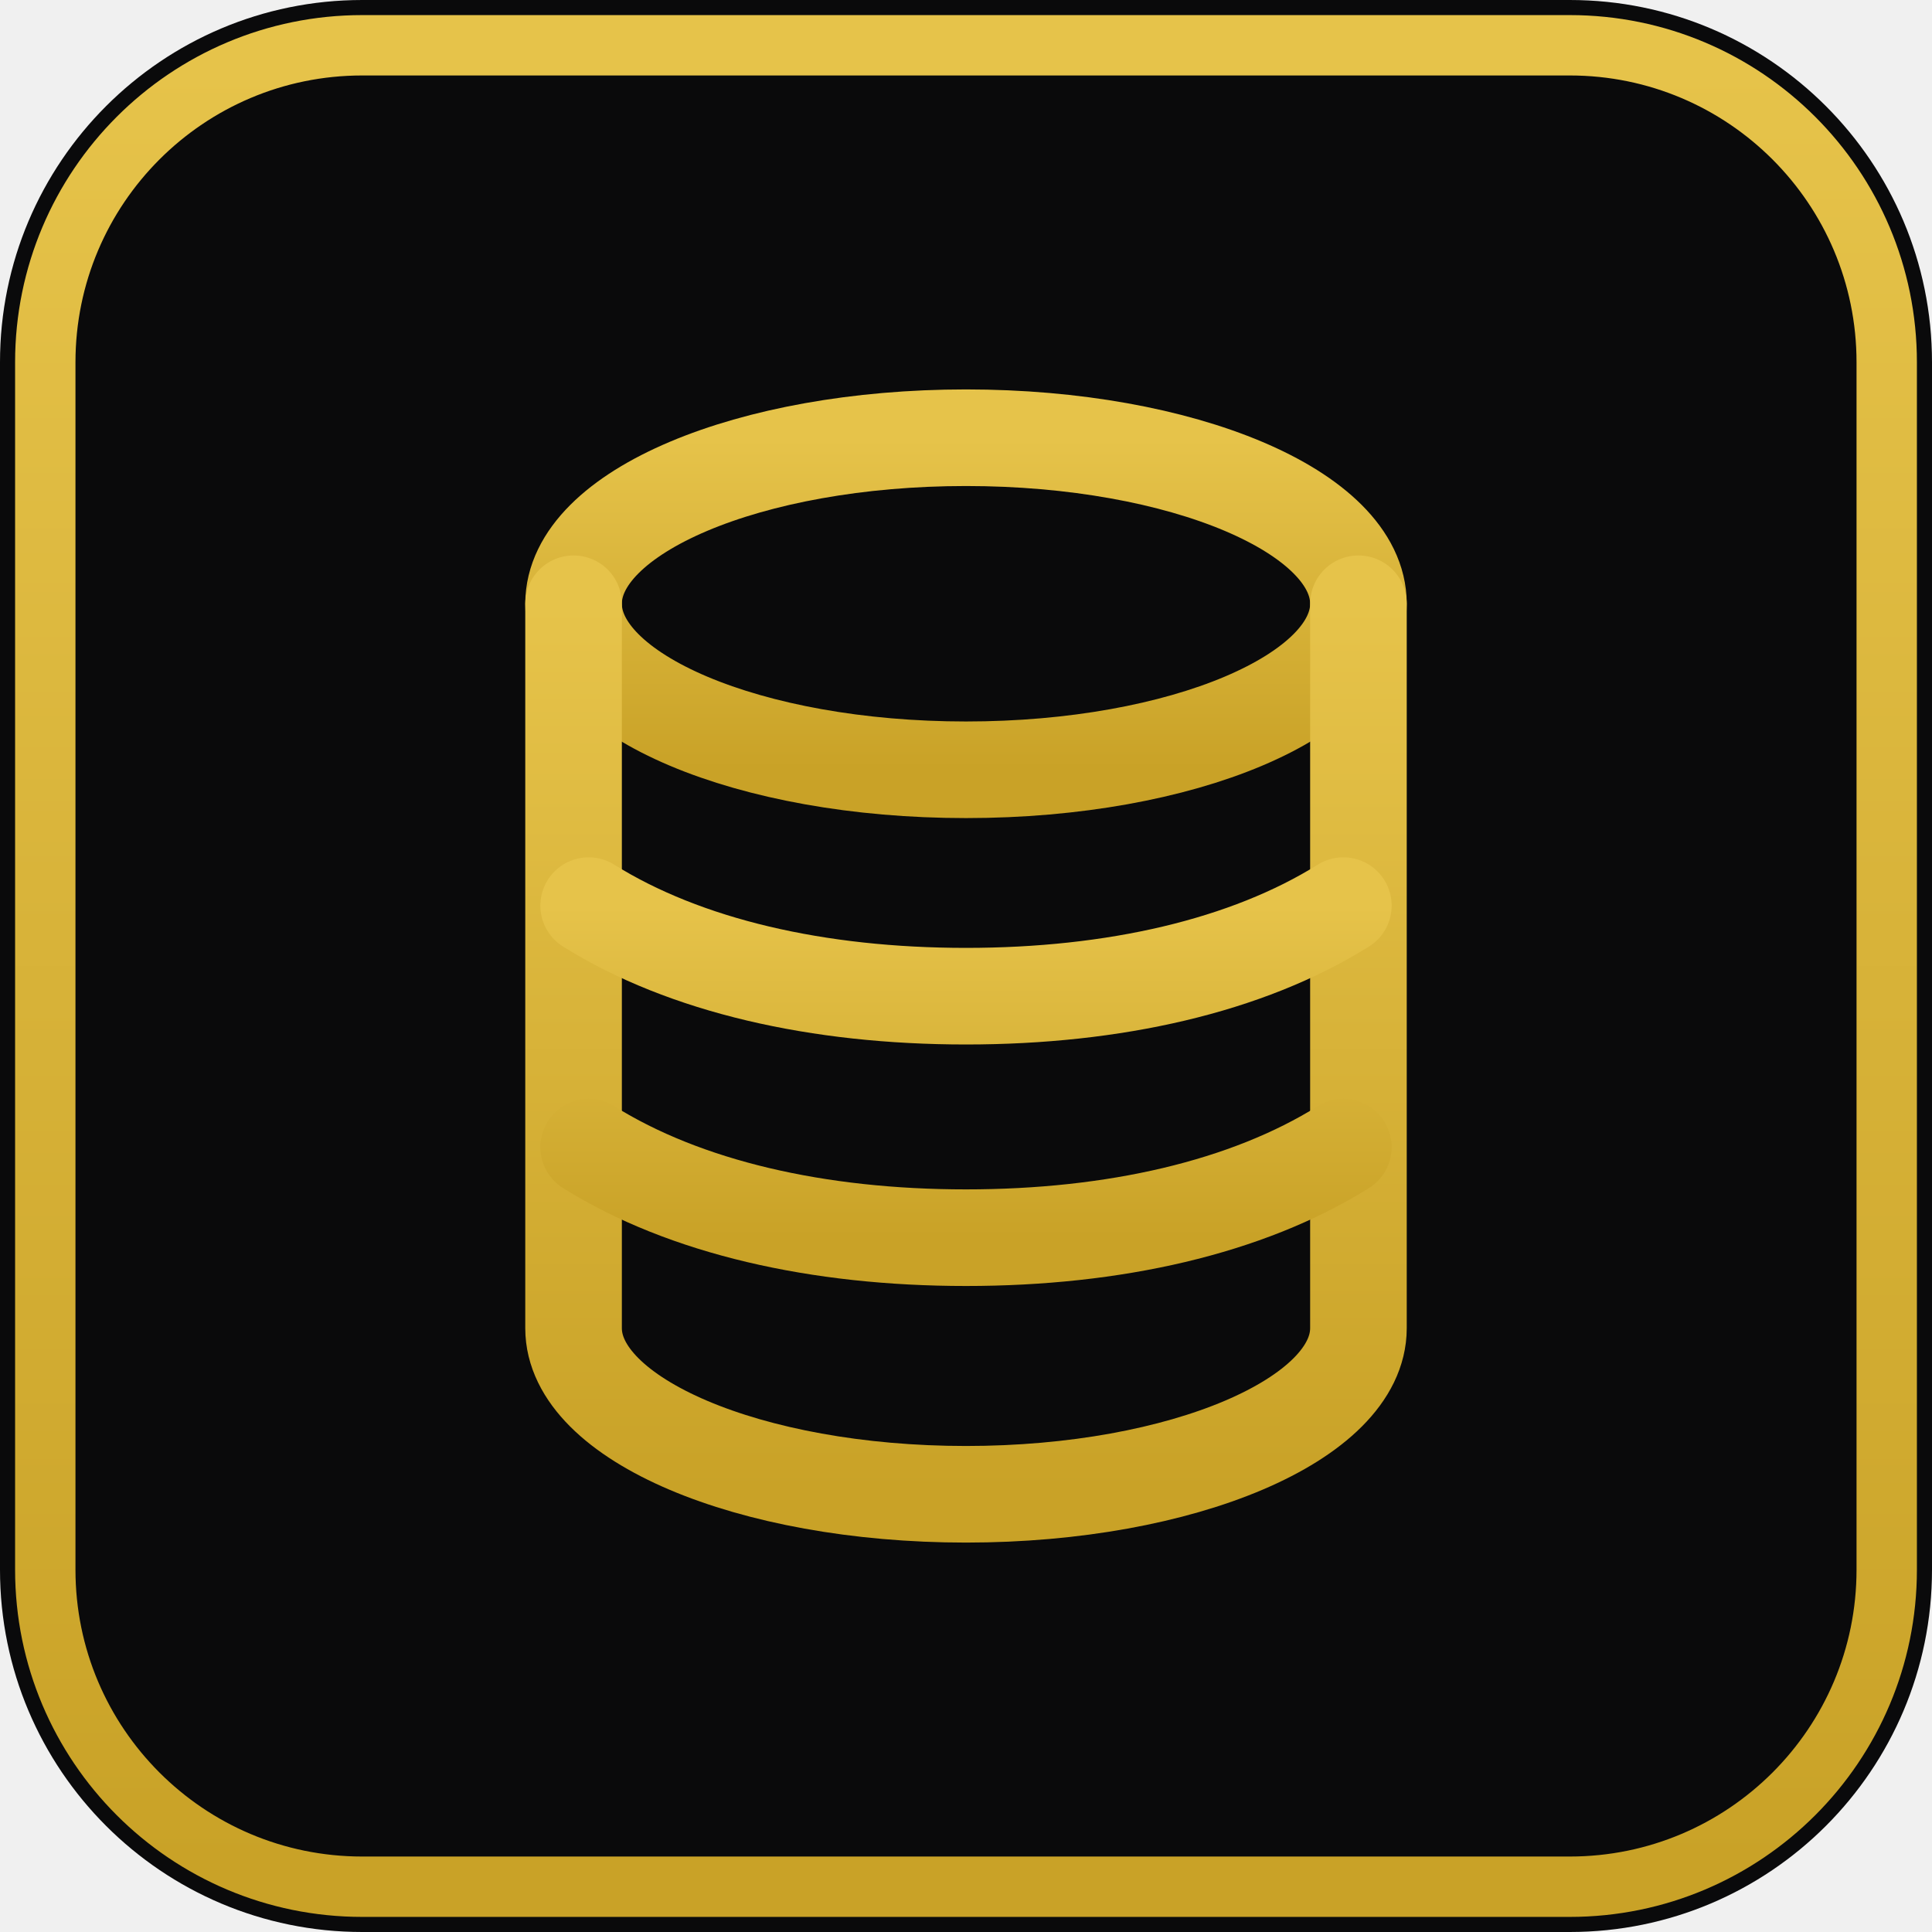
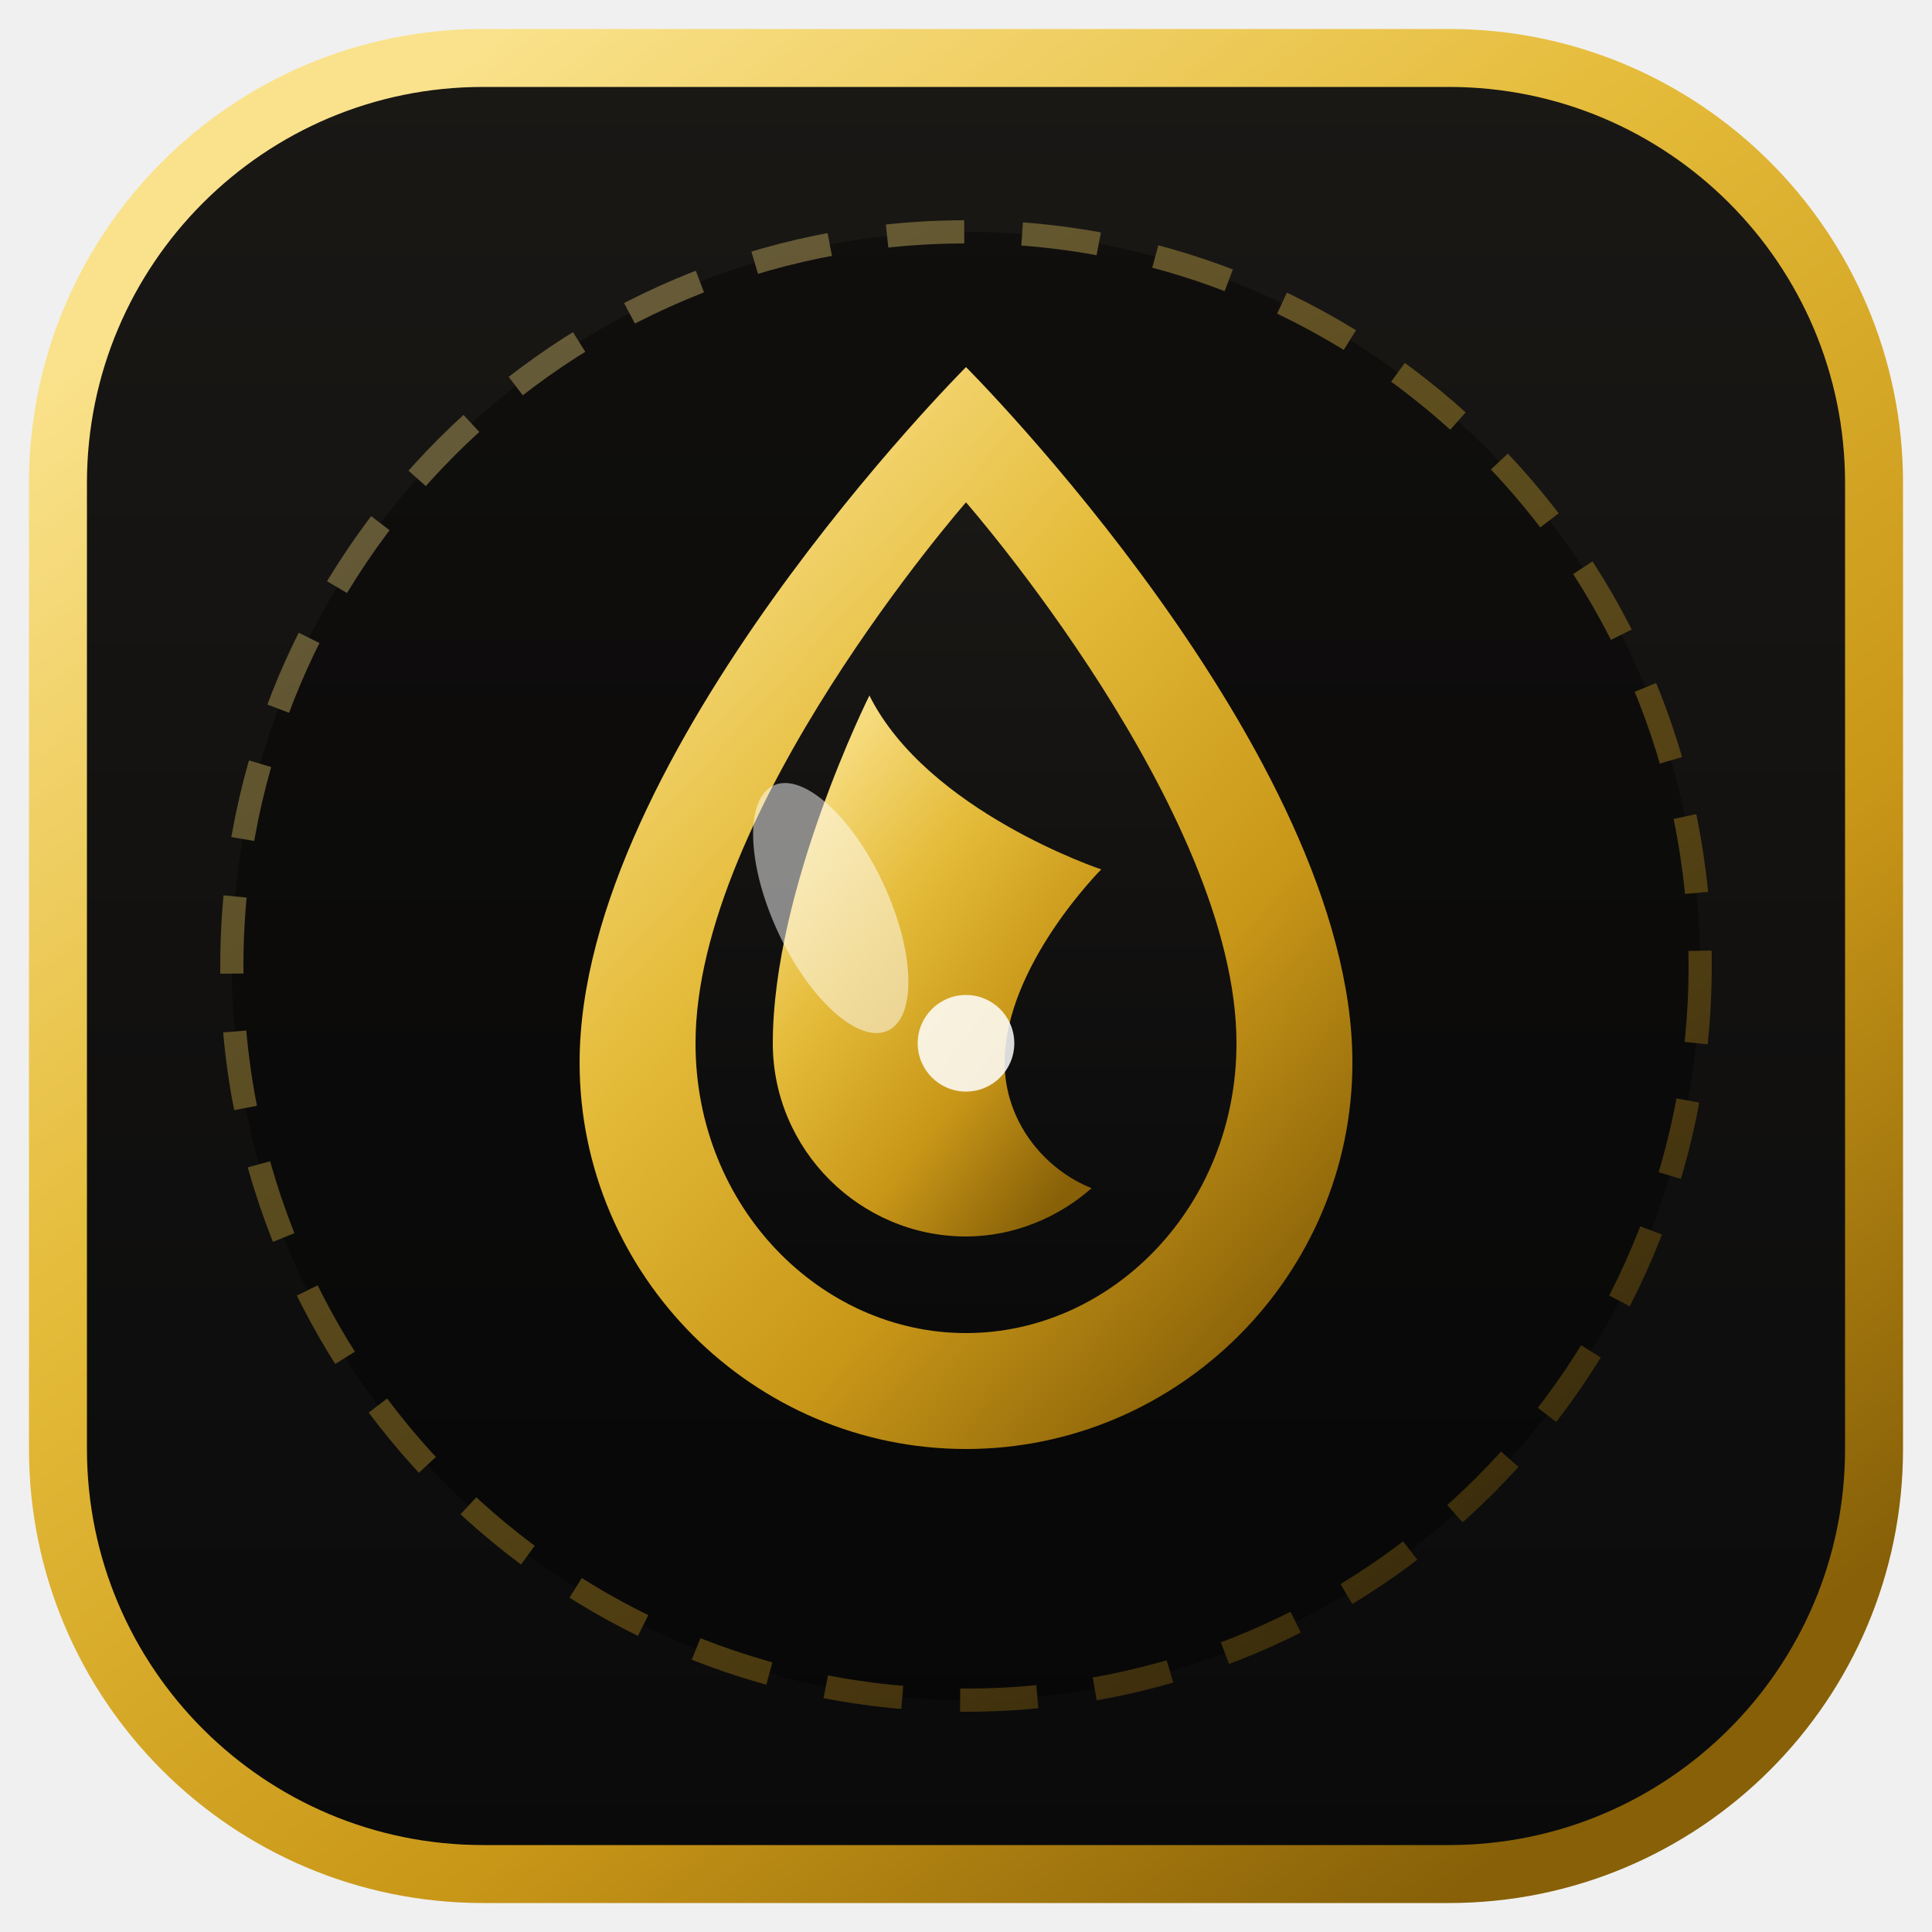
- <svg xmlns="http://www.w3.org/2000/svg" viewBox="0 0 64 64" role="img" aria-label="ORCMS">
+ <svg xmlns="http://www.w3.org/2000/svg" viewBox="0 0 100 100" role="img" aria-label="Javeriya Lubricants ERP">
  <defs>
-     <linearGradient id="g" x1="0" y1="0" x2="0" y2="1">
-       <stop offset="0" stop-color="#e6c34a" />
-       <stop offset="1" stop-color="#c9a227" />
+     <linearGradient id="jlGoldGrad" x1="15%" y1="5%" x2="85%" y2="95%">
+       <stop offset="0%" stop-color="#fae28c" />
+       <stop offset="35%" stop-color="#e5bc3b" />
+       <stop offset="70%" stop-color="#c99718" />
+       <stop offset="100%" stop-color="#876008" />
+     </linearGradient>
+     <linearGradient id="jlDarkBase" x1="0%" y1="0%" x2="0%" y2="100%">
+       <stop offset="0%" stop-color="#1a1815" />
+       <stop offset="100%" stop-color="#0a0a0b" />
    </linearGradient>
  </defs>
-   <rect width="64" height="64" rx="12" fill="#0a0a0b" />
-   <rect x="1.5" y="1.5" width="61" height="61" rx="10.5" fill="none" stroke="url(#g)" stroke-width="2" />
-   <g fill="none" stroke="url(#g)" stroke-width="3.2" stroke-linecap="round" stroke-linejoin="round">
-     <ellipse cx="32" cy="20" rx="13" ry="5.5" />
-     <path d="M19 20v24c0 3 5.8 5.5 13 5.5s13-2.5 13-5.5V20" />
-     <path d="M19.5 30c3.2 2 7.6 3 12.5 3s9.3-1 12.5-3M19.5 38c3.2 2 7.6 3 12.5 3s9.3-1 12.5-3" />
+   <rect x="3" y="3" width="94" height="94" rx="22" fill="url(#jlDarkBase)" stroke="url(#jlGoldGrad)" stroke-width="3" />
+   <circle cx="50" cy="50" r="38" stroke="url(#jlGoldGrad)" stroke-width="1.2" stroke-dasharray="4 3" opacity="0.35" />
+   <g transform="translate(0, 1)">
+     <path d="M50 18 C50 18, 30 38, 30 54 C30 65 39 74 50 74 C61 74 70 65 70 54 C70 38 50 18 50 18 Z" fill="url(#jlGoldGrad)" />
+     <path d="M50 25 C50 25, 36 41, 36 53 C36 61.5 42.5 68 50 68 C57.5 68 64 61.5 64 53 C64 41 50 25 50 25 Z" fill="url(#jlDarkBase)" />
+     <path d="M45 35 C45 35 40 45 40 53 C40 58.5 44.5 63 50 63 C52.5 63 54.8 62 56.5 60.5 C54 59.5 52 57 52 54 C52 49 57 44 57 44 C57 44 48 41 45 35 Z" fill="url(#jlGoldGrad)" />
+     <ellipse cx="43" cy="46" rx="3" ry="7" transform="rotate(-25 43 46)" fill="#ffffff" opacity="0.5" />
+     <circle cx="50" cy="53" r="2.5" fill="#ffffff" opacity="0.85" />
  </g>
</svg>
